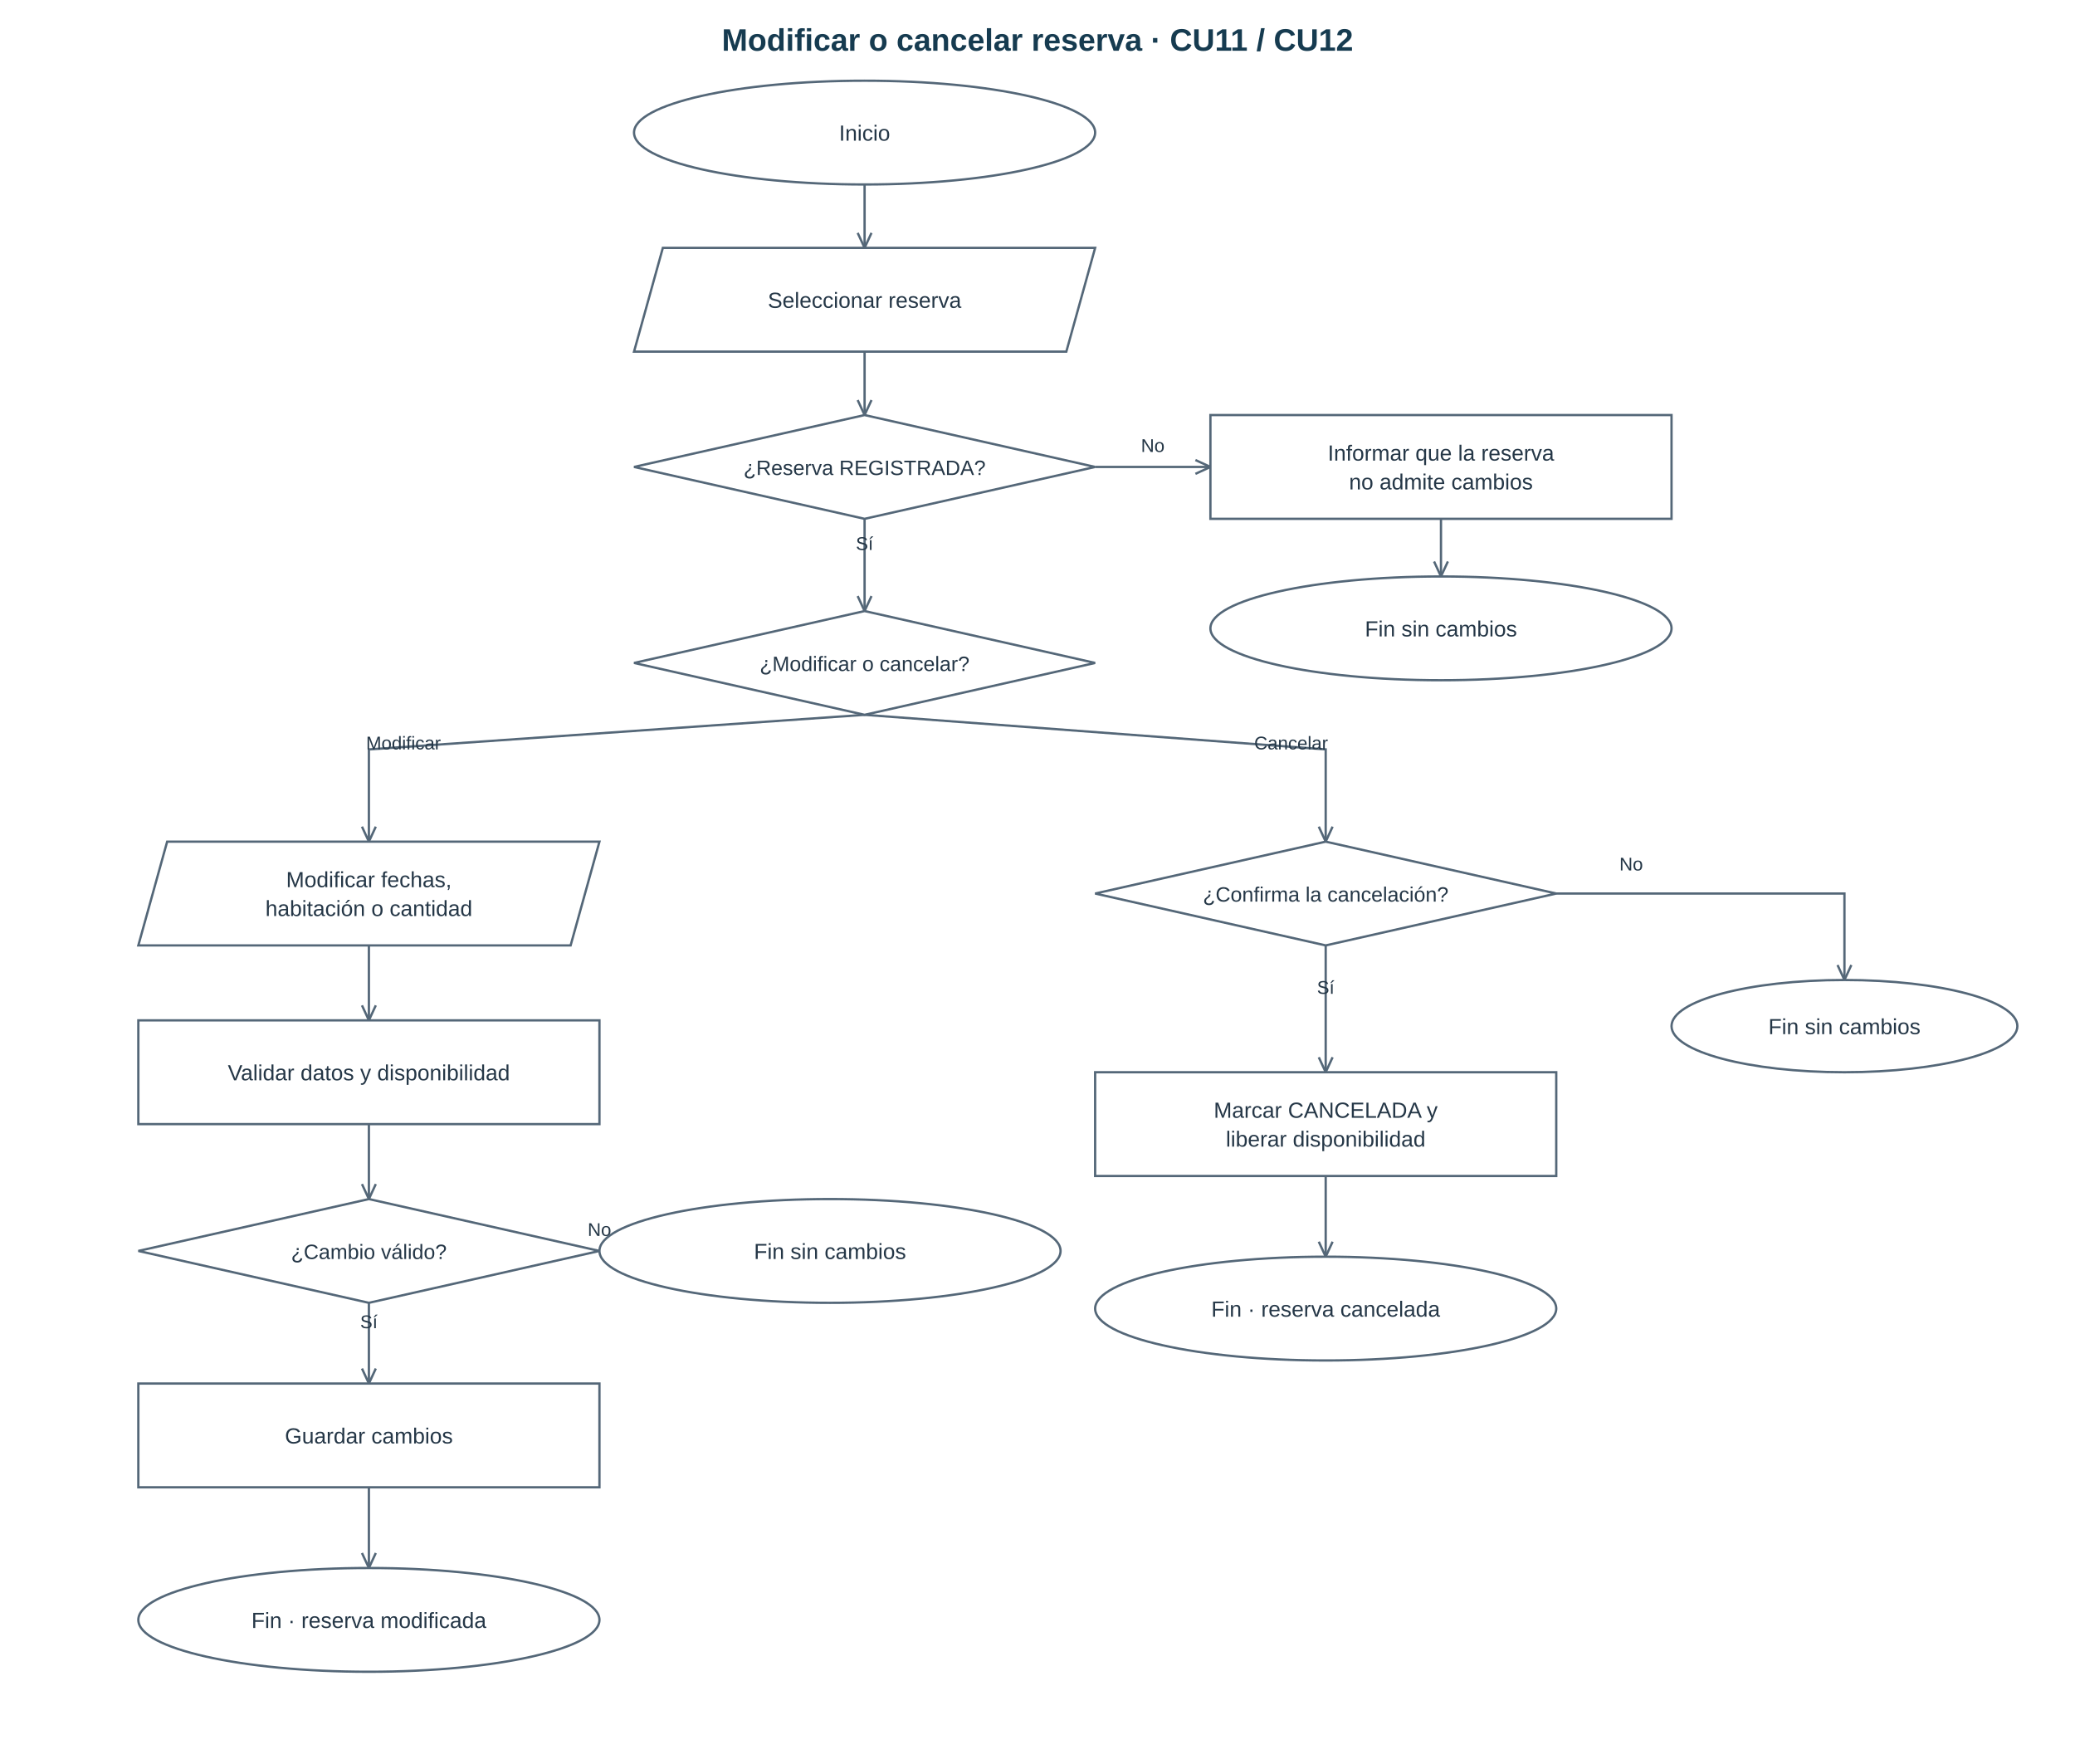
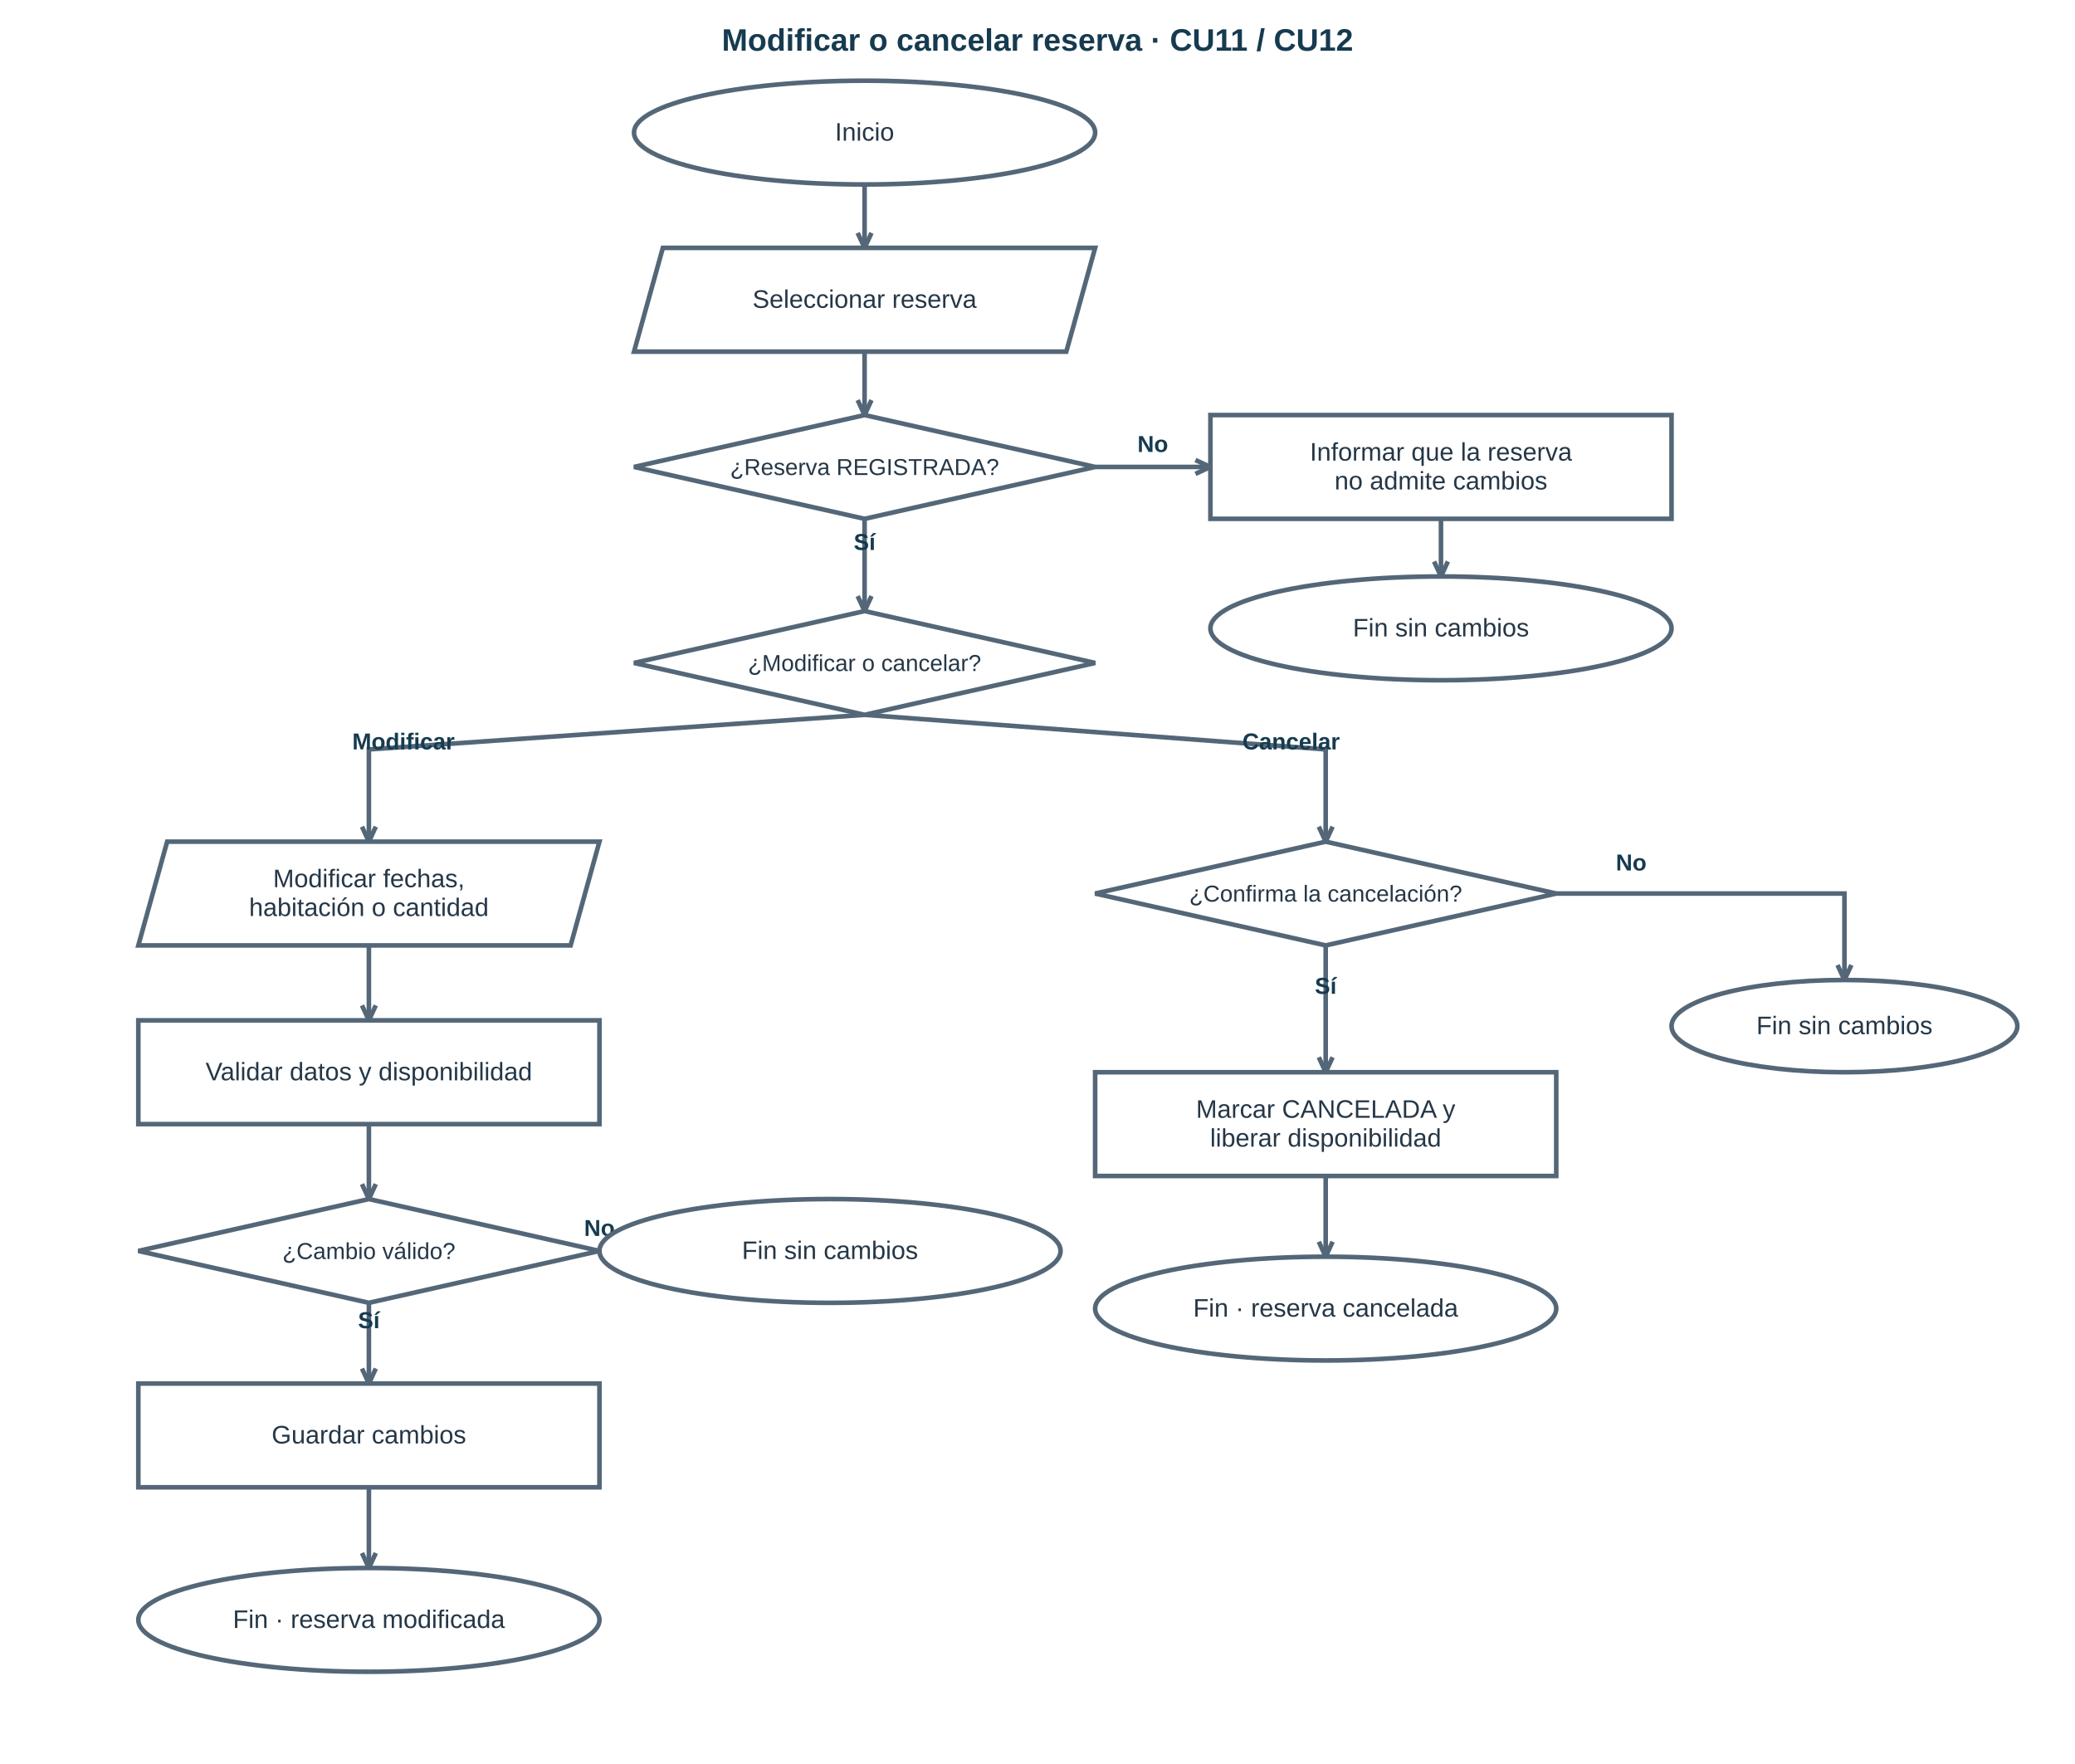
<svg xmlns="http://www.w3.org/2000/svg" width="1800" height="1530" viewBox="0 0 1800 1530">
  <rect width="100%" height="100%" fill="white" />
  <g font-family="Arial,sans-serif">
    <text x="900.0" y="44" font-size="27" text-anchor="middle" fill="#163b50" font-weight="bold">Modificar o cancelar reserva · CU11 / CU12</text>
-     <path d="M750.0,160 L750.0,215" fill="none" stroke="#546778" stroke-width="2" />
-     <path d="M744.0,202.0 L750.0,215 L756.0,202.0" fill="none" stroke="#546778" stroke-width="2" />
-     <path d="M750.0,305 L750.0,360" fill="none" stroke="#546778" stroke-width="2" />
-     <path d="M744.0,347.0 L750.0,360 L756.0,347.0" fill="none" stroke="#546778" stroke-width="2" />
-     <path d="M750.0,450 L750.0,530" fill="none" stroke="#546778" stroke-width="2" />
-     <path d="M744.0,517.0 L750.0,530 L756.0,517.0" fill="none" stroke="#546778" stroke-width="2" />
-     <text x="750.0" y="477.0" font-size="16" text-anchor="middle" fill="#253747" font-weight="normal">Sí</text>
-     <path d="M320.0,820 L320.0,885" fill="none" stroke="#546778" stroke-width="2" />
-     <path d="M314.0,872.0 L320.0,885 L326.0,872.0" fill="none" stroke="#546778" stroke-width="2" />
-     <path d="M320.0,975 L320.0,1040" fill="none" stroke="#546778" stroke-width="2" />
-     <path d="M314.0,1027.0 L320.0,1040 L326.0,1027.0" fill="none" stroke="#546778" stroke-width="2" />
-     <path d="M320.0,1130 L320.0,1200" fill="none" stroke="#546778" stroke-width="2" />
-     <path d="M314.0,1187.0 L320.0,1200 L326.0,1187.0" fill="none" stroke="#546778" stroke-width="2" />
-     <text x="320.0" y="1152.0" font-size="16" text-anchor="middle" fill="#253747" font-weight="normal">Sí</text>
-     <path d="M320.0,1290 L320.0,1360" fill="none" stroke="#546778" stroke-width="2" />
-     <path d="M314.0,1347.0 L320.0,1360 L326.0,1347.0" fill="none" stroke="#546778" stroke-width="2" />
-     <path d="M1250.0,450 L1250.0,500" fill="none" stroke="#546778" stroke-width="2" />
-     <path d="M1244.0,487.0 L1250.0,500 L1256.0,487.0" fill="none" stroke="#546778" stroke-width="2" />
-     <path d="M1150.0,820 L1150.0,930" fill="none" stroke="#546778" stroke-width="2" />
-     <path d="M1144.0,917.0 L1150.0,930 L1156.0,917.0" fill="none" stroke="#546778" stroke-width="2" />
-     <text x="1150.0" y="862.0" font-size="16" text-anchor="middle" fill="#253747" font-weight="normal">Sí</text>
-     <path d="M1150.0,1020 L1150.0,1090" fill="none" stroke="#546778" stroke-width="2" />
-     <path d="M1144.0,1077.0 L1150.0,1090 L1156.0,1077.0" fill="none" stroke="#546778" stroke-width="2" />
-     <path d="M950,405.0 L1050,405.0" fill="none" stroke="#546778" stroke-width="2" />
-     <path d="M1037.0,411.0 L1050,405.0 L1037.0,399.0" fill="none" stroke="#546778" stroke-width="2" />
-     <text x="1000.0" y="392.0" font-size="16" text-anchor="middle" fill="#253747" font-weight="normal">No</text>
-     <path d="M750.0,620 L320,650 L320.0,730" fill="none" stroke="#546778" stroke-width="2" />
-     <path d="M314.0,717.0 L320.0,730 L326.0,717.0" fill="none" stroke="#546778" stroke-width="2" />
-     <text x="350" y="650" font-size="16" text-anchor="middle" fill="#253747" font-weight="normal">Modificar</text>
-     <path d="M750.0,620 L1150,650 L1150.0,730" fill="none" stroke="#546778" stroke-width="2" />
-     <path d="M1144.0,717.0 L1150.0,730 L1156.0,717.0" fill="none" stroke="#546778" stroke-width="2" />
-     <text x="1120" y="650" font-size="16" text-anchor="middle" fill="#253747" font-weight="normal">Cancelar</text>
-     <path d="M520,1085.0 L520,1085.0" fill="none" stroke="#546778" stroke-width="2" />
-     <path d="M520.0,1085.0 L520,1085.0 L520.0,1085.0" fill="none" stroke="#546778" stroke-width="2" />
-     <text x="520.0" y="1072.0" font-size="16" text-anchor="middle" fill="#253747" font-weight="normal">No</text>
-     <path d="M1350,775.0 L1400,775 L1600,775 L1600.0,850" fill="none" stroke="#546778" stroke-width="2" />
-     <path d="M1594.0,837.0 L1600.0,850 L1606.0,837.0" fill="none" stroke="#546778" stroke-width="2" />
-     <text x="1415" y="755" font-size="16" text-anchor="middle" fill="#253747" font-weight="normal">No</text>
-     <ellipse cx="750.0" cy="115.0" rx="200.0" ry="45.0" fill="#ffffff" stroke="#546778" stroke-width="2" />
-     <text x="750.0" y="122.0" font-size="19" text-anchor="middle" fill="#253747" font-weight="normal">Inicio</text>
-     <path d="M575,215 L950,215 L925,305 L550,305 Z" fill="#ffffff" stroke="#546778" stroke-width="2" />
-     <text x="750.0" y="267.0" font-size="19" text-anchor="middle" fill="#253747" font-weight="normal">Seleccionar reserva</text>
-     <path d="M750.0,360 L950,405.0 L750.0,450 L550,405.0 Z" fill="#ffffff" stroke="#546778" stroke-width="2" />
-     <text x="750.0" y="412.0" font-size="18" text-anchor="middle" fill="#253747" font-weight="normal">¿Reserva REGISTRADA?</text>
-     <path d="M750.0,530 L950,575.0 L750.0,620 L550,575.0 Z" fill="#ffffff" stroke="#546778" stroke-width="2" />
-     <text x="750.0" y="582.0" font-size="18" text-anchor="middle" fill="#253747" font-weight="normal">¿Modificar o cancelar?</text>
-     <path d="M1050,360 L1450,360 L1450,450 L1050,450 Z" fill="#ffffff" stroke="#546778" stroke-width="2" />
-     <text x="1250.0" y="399.5" font-size="19" text-anchor="middle" fill="#253747" font-weight="normal">Informar que la reserva</text>
-     <text x="1250.0" y="424.5" font-size="19" text-anchor="middle" fill="#253747" font-weight="normal">no admite cambios</text>
-     <ellipse cx="1250.0" cy="545.0" rx="200.0" ry="45.0" fill="#ffffff" stroke="#546778" stroke-width="2" />
-     <text x="1250.0" y="552.0" font-size="19" text-anchor="middle" fill="#253747" font-weight="normal">Fin sin cambios</text>
-     <path d="M145,730 L520,730 L495,820 L120,820 Z" fill="#ffffff" stroke="#546778" stroke-width="2" />
-     <text x="320.0" y="769.5" font-size="19" text-anchor="middle" fill="#253747" font-weight="normal">Modificar fechas,</text>
-     <text x="320.0" y="794.5" font-size="19" text-anchor="middle" fill="#253747" font-weight="normal">habitación o cantidad</text>
-     <path d="M120,885 L520,885 L520,975 L120,975 Z" fill="#ffffff" stroke="#546778" stroke-width="2" />
-     <text x="320.0" y="937.0" font-size="19" text-anchor="middle" fill="#253747" font-weight="normal">Validar datos y disponibilidad</text>
-     <path d="M320.0,1040 L520,1085.0 L320.0,1130 L120,1085.0 Z" fill="#ffffff" stroke="#546778" stroke-width="2" />
-     <text x="320.0" y="1092.0" font-size="18" text-anchor="middle" fill="#253747" font-weight="normal">¿Cambio válido?</text>
-     <path d="M120,1200 L520,1200 L520,1290 L120,1290 Z" fill="#ffffff" stroke="#546778" stroke-width="2" />
-     <text x="320.0" y="1252.0" font-size="19" text-anchor="middle" fill="#253747" font-weight="normal">Guardar cambios</text>
-     <ellipse cx="320.0" cy="1405.0" rx="200.0" ry="45.0" fill="#ffffff" stroke="#546778" stroke-width="2" />
-     <text x="320.0" y="1412.0" font-size="19" text-anchor="middle" fill="#253747" font-weight="normal">Fin · reserva modificada</text>
-     <ellipse cx="720.0" cy="1085.0" rx="200.0" ry="45.0" fill="#ffffff" stroke="#546778" stroke-width="2" />
-     <text x="720.0" y="1092.0" font-size="19" text-anchor="middle" fill="#253747" font-weight="normal">Fin sin cambios</text>
-     <path d="M1150.0,730 L1350,775.0 L1150.0,820 L950,775.0 Z" fill="#ffffff" stroke="#546778" stroke-width="2" />
-     <text x="1150.0" y="782.0" font-size="18" text-anchor="middle" fill="#253747" font-weight="normal">¿Confirma la cancelación?</text>
-     <path d="M950,930 L1350,930 L1350,1020 L950,1020 Z" fill="#ffffff" stroke="#546778" stroke-width="2" />
-     <text x="1150.0" y="969.5" font-size="19" text-anchor="middle" fill="#253747" font-weight="normal">Marcar CANCELADA y</text>
-     <text x="1150.0" y="994.5" font-size="19" text-anchor="middle" fill="#253747" font-weight="normal">liberar disponibilidad</text>
-     <ellipse cx="1150.0" cy="1135.0" rx="200.0" ry="45.0" fill="#ffffff" stroke="#546778" stroke-width="2" />
-     <text x="1150.0" y="1142.0" font-size="19" text-anchor="middle" fill="#253747" font-weight="normal">Fin · reserva cancelada</text>
-     <ellipse cx="1600.0" cy="890.0" rx="150.0" ry="40.0" fill="#ffffff" stroke="#546778" stroke-width="2" />
-     <text x="1600.0" y="897.0" font-size="19" text-anchor="middle" fill="#253747" font-weight="normal">Fin sin cambios</text>
+     <path d="M750.0,160 L750.0,215" fill="none" stroke="#546778" stroke-width="4" />
+     <path d="M744.0,202.0 L750.0,215 L756.0,202.0" fill="none" stroke="#546778" stroke-width="4" />
+     <path d="M750.0,305 L750.0,360" fill="none" stroke="#546778" stroke-width="4" />
+     <path d="M744.0,347.0 L750.0,360 L756.0,347.0" fill="none" stroke="#546778" stroke-width="4" />
+     <path d="M750.0,450 L750.0,530" fill="none" stroke="#546778" stroke-width="4" />
+     <path d="M744.0,517.0 L750.0,530 L756.0,517.0" fill="none" stroke="#546778" stroke-width="4" />
+     <text x="750.0" y="477.0" font-size="20" text-anchor="middle" fill="#163b50" font-weight="bold">Sí</text>
+     <path d="M320.0,820 L320.0,885" fill="none" stroke="#546778" stroke-width="4" />
+     <path d="M314.0,872.0 L320.0,885 L326.0,872.0" fill="none" stroke="#546778" stroke-width="4" />
+     <path d="M320.0,975 L320.0,1040" fill="none" stroke="#546778" stroke-width="4" />
+     <path d="M314.0,1027.0 L320.0,1040 L326.0,1027.0" fill="none" stroke="#546778" stroke-width="4" />
+     <path d="M320.0,1130 L320.0,1200" fill="none" stroke="#546778" stroke-width="4" />
+     <path d="M314.0,1187.0 L320.0,1200 L326.0,1187.0" fill="none" stroke="#546778" stroke-width="4" />
+     <text x="320.0" y="1152.0" font-size="20" text-anchor="middle" fill="#163b50" font-weight="bold">Sí</text>
+     <path d="M320.0,1290 L320.0,1360" fill="none" stroke="#546778" stroke-width="4" />
+     <path d="M314.0,1347.0 L320.0,1360 L326.0,1347.0" fill="none" stroke="#546778" stroke-width="4" />
+     <path d="M1250.0,450 L1250.0,500" fill="none" stroke="#546778" stroke-width="4" />
+     <path d="M1244.0,487.0 L1250.0,500 L1256.0,487.0" fill="none" stroke="#546778" stroke-width="4" />
+     <path d="M1150.0,820 L1150.0,930" fill="none" stroke="#546778" stroke-width="4" />
+     <path d="M1144.0,917.0 L1150.0,930 L1156.0,917.0" fill="none" stroke="#546778" stroke-width="4" />
+     <text x="1150.0" y="862.0" font-size="20" text-anchor="middle" fill="#163b50" font-weight="bold">Sí</text>
+     <path d="M1150.0,1020 L1150.0,1090" fill="none" stroke="#546778" stroke-width="4" />
+     <path d="M1144.0,1077.0 L1150.0,1090 L1156.0,1077.0" fill="none" stroke="#546778" stroke-width="4" />
+     <path d="M950,405.0 L1050,405.0" fill="none" stroke="#546778" stroke-width="4" />
+     <path d="M1037.0,411.0 L1050,405.0 L1037.0,399.0" fill="none" stroke="#546778" stroke-width="4" />
+     <text x="1000.0" y="392.0" font-size="20" text-anchor="middle" fill="#163b50" font-weight="bold">No</text>
+     <path d="M750.0,620 L320,650 L320.0,730" fill="none" stroke="#546778" stroke-width="4" />
+     <path d="M314.0,717.0 L320.0,730 L326.0,717.0" fill="none" stroke="#546778" stroke-width="4" />
+     <text x="350" y="650" font-size="20" text-anchor="middle" fill="#163b50" font-weight="bold">Modificar</text>
+     <path d="M750.0,620 L1150,650 L1150.0,730" fill="none" stroke="#546778" stroke-width="4" />
+     <path d="M1144.0,717.0 L1150.0,730 L1156.0,717.0" fill="none" stroke="#546778" stroke-width="4" />
+     <text x="1120" y="650" font-size="20" text-anchor="middle" fill="#163b50" font-weight="bold">Cancelar</text>
+     <path d="M520,1085.0 L520,1085.0" fill="none" stroke="#546778" stroke-width="4" />
+     <path d="M520.0,1085.0 L520,1085.0 L520.0,1085.0" fill="none" stroke="#546778" stroke-width="4" />
+     <text x="520.0" y="1072.0" font-size="20" text-anchor="middle" fill="#163b50" font-weight="bold">No</text>
+     <path d="M1350,775.0 L1400,775 L1600,775 L1600.0,850" fill="none" stroke="#546778" stroke-width="4" />
+     <path d="M1594.0,837.0 L1600.0,850 L1606.0,837.0" fill="none" stroke="#546778" stroke-width="4" />
+     <text x="1415" y="755" font-size="20" text-anchor="middle" fill="#163b50" font-weight="bold">No</text>
+     <ellipse cx="750.0" cy="115.0" rx="200.0" ry="45.0" fill="#ffffff" stroke="#546778" stroke-width="4" />
+     <text x="750.0" y="122.0" font-size="22" text-anchor="middle" fill="#253747" font-weight="normal">Inicio</text>
+     <path d="M575,215 L950,215 L925,305 L550,305 Z" fill="#ffffff" stroke="#546778" stroke-width="4" />
+     <text x="750.0" y="267.0" font-size="22" text-anchor="middle" fill="#253747" font-weight="normal">Seleccionar reserva</text>
+     <path d="M750.0,360 L950,405.0 L750.0,450 L550,405.0 Z" fill="#ffffff" stroke="#546778" stroke-width="4" />
+     <text x="750.0" y="412.0" font-size="20" text-anchor="middle" fill="#253747" font-weight="normal">¿Reserva REGISTRADA?</text>
+     <path d="M750.0,530 L950,575.0 L750.0,620 L550,575.0 Z" fill="#ffffff" stroke="#546778" stroke-width="4" />
+     <text x="750.0" y="582.0" font-size="20" text-anchor="middle" fill="#253747" font-weight="normal">¿Modificar o cancelar?</text>
+     <path d="M1050,360 L1450,360 L1450,450 L1050,450 Z" fill="#ffffff" stroke="#546778" stroke-width="4" />
+     <text x="1250.0" y="399.5" font-size="22" text-anchor="middle" fill="#253747" font-weight="normal">Informar que la reserva</text>
+     <text x="1250.0" y="424.5" font-size="22" text-anchor="middle" fill="#253747" font-weight="normal">no admite cambios</text>
+     <ellipse cx="1250.0" cy="545.0" rx="200.0" ry="45.0" fill="#ffffff" stroke="#546778" stroke-width="4" />
+     <text x="1250.0" y="552.0" font-size="22" text-anchor="middle" fill="#253747" font-weight="normal">Fin sin cambios</text>
+     <path d="M145,730 L520,730 L495,820 L120,820 Z" fill="#ffffff" stroke="#546778" stroke-width="4" />
+     <text x="320.0" y="769.5" font-size="22" text-anchor="middle" fill="#253747" font-weight="normal">Modificar fechas,</text>
+     <text x="320.0" y="794.5" font-size="22" text-anchor="middle" fill="#253747" font-weight="normal">habitación o cantidad</text>
+     <path d="M120,885 L520,885 L520,975 L120,975 Z" fill="#ffffff" stroke="#546778" stroke-width="4" />
+     <text x="320.0" y="937.0" font-size="22" text-anchor="middle" fill="#253747" font-weight="normal">Validar datos y disponibilidad</text>
+     <path d="M320.0,1040 L520,1085.0 L320.0,1130 L120,1085.0 Z" fill="#ffffff" stroke="#546778" stroke-width="4" />
+     <text x="320.0" y="1092.0" font-size="20" text-anchor="middle" fill="#253747" font-weight="normal">¿Cambio válido?</text>
+     <path d="M120,1200 L520,1200 L520,1290 L120,1290 Z" fill="#ffffff" stroke="#546778" stroke-width="4" />
+     <text x="320.0" y="1252.0" font-size="22" text-anchor="middle" fill="#253747" font-weight="normal">Guardar cambios</text>
+     <ellipse cx="320.0" cy="1405.0" rx="200.0" ry="45.0" fill="#ffffff" stroke="#546778" stroke-width="4" />
+     <text x="320.0" y="1412.0" font-size="22" text-anchor="middle" fill="#253747" font-weight="normal">Fin · reserva modificada</text>
+     <ellipse cx="720.0" cy="1085.0" rx="200.0" ry="45.0" fill="#ffffff" stroke="#546778" stroke-width="4" />
+     <text x="720.0" y="1092.0" font-size="22" text-anchor="middle" fill="#253747" font-weight="normal">Fin sin cambios</text>
+     <path d="M1150.0,730 L1350,775.0 L1150.0,820 L950,775.0 Z" fill="#ffffff" stroke="#546778" stroke-width="4" />
+     <text x="1150.0" y="782.0" font-size="20" text-anchor="middle" fill="#253747" font-weight="normal">¿Confirma la cancelación?</text>
+     <path d="M950,930 L1350,930 L1350,1020 L950,1020 Z" fill="#ffffff" stroke="#546778" stroke-width="4" />
+     <text x="1150.0" y="969.5" font-size="22" text-anchor="middle" fill="#253747" font-weight="normal">Marcar CANCELADA y</text>
+     <text x="1150.0" y="994.5" font-size="22" text-anchor="middle" fill="#253747" font-weight="normal">liberar disponibilidad</text>
+     <ellipse cx="1150.0" cy="1135.0" rx="200.0" ry="45.0" fill="#ffffff" stroke="#546778" stroke-width="4" />
+     <text x="1150.0" y="1142.0" font-size="22" text-anchor="middle" fill="#253747" font-weight="normal">Fin · reserva cancelada</text>
+     <ellipse cx="1600.0" cy="890.0" rx="150.0" ry="40.0" fill="#ffffff" stroke="#546778" stroke-width="4" />
+     <text x="1600.0" y="897.0" font-size="22" text-anchor="middle" fill="#253747" font-weight="normal">Fin sin cambios</text>
  </g>
</svg>
